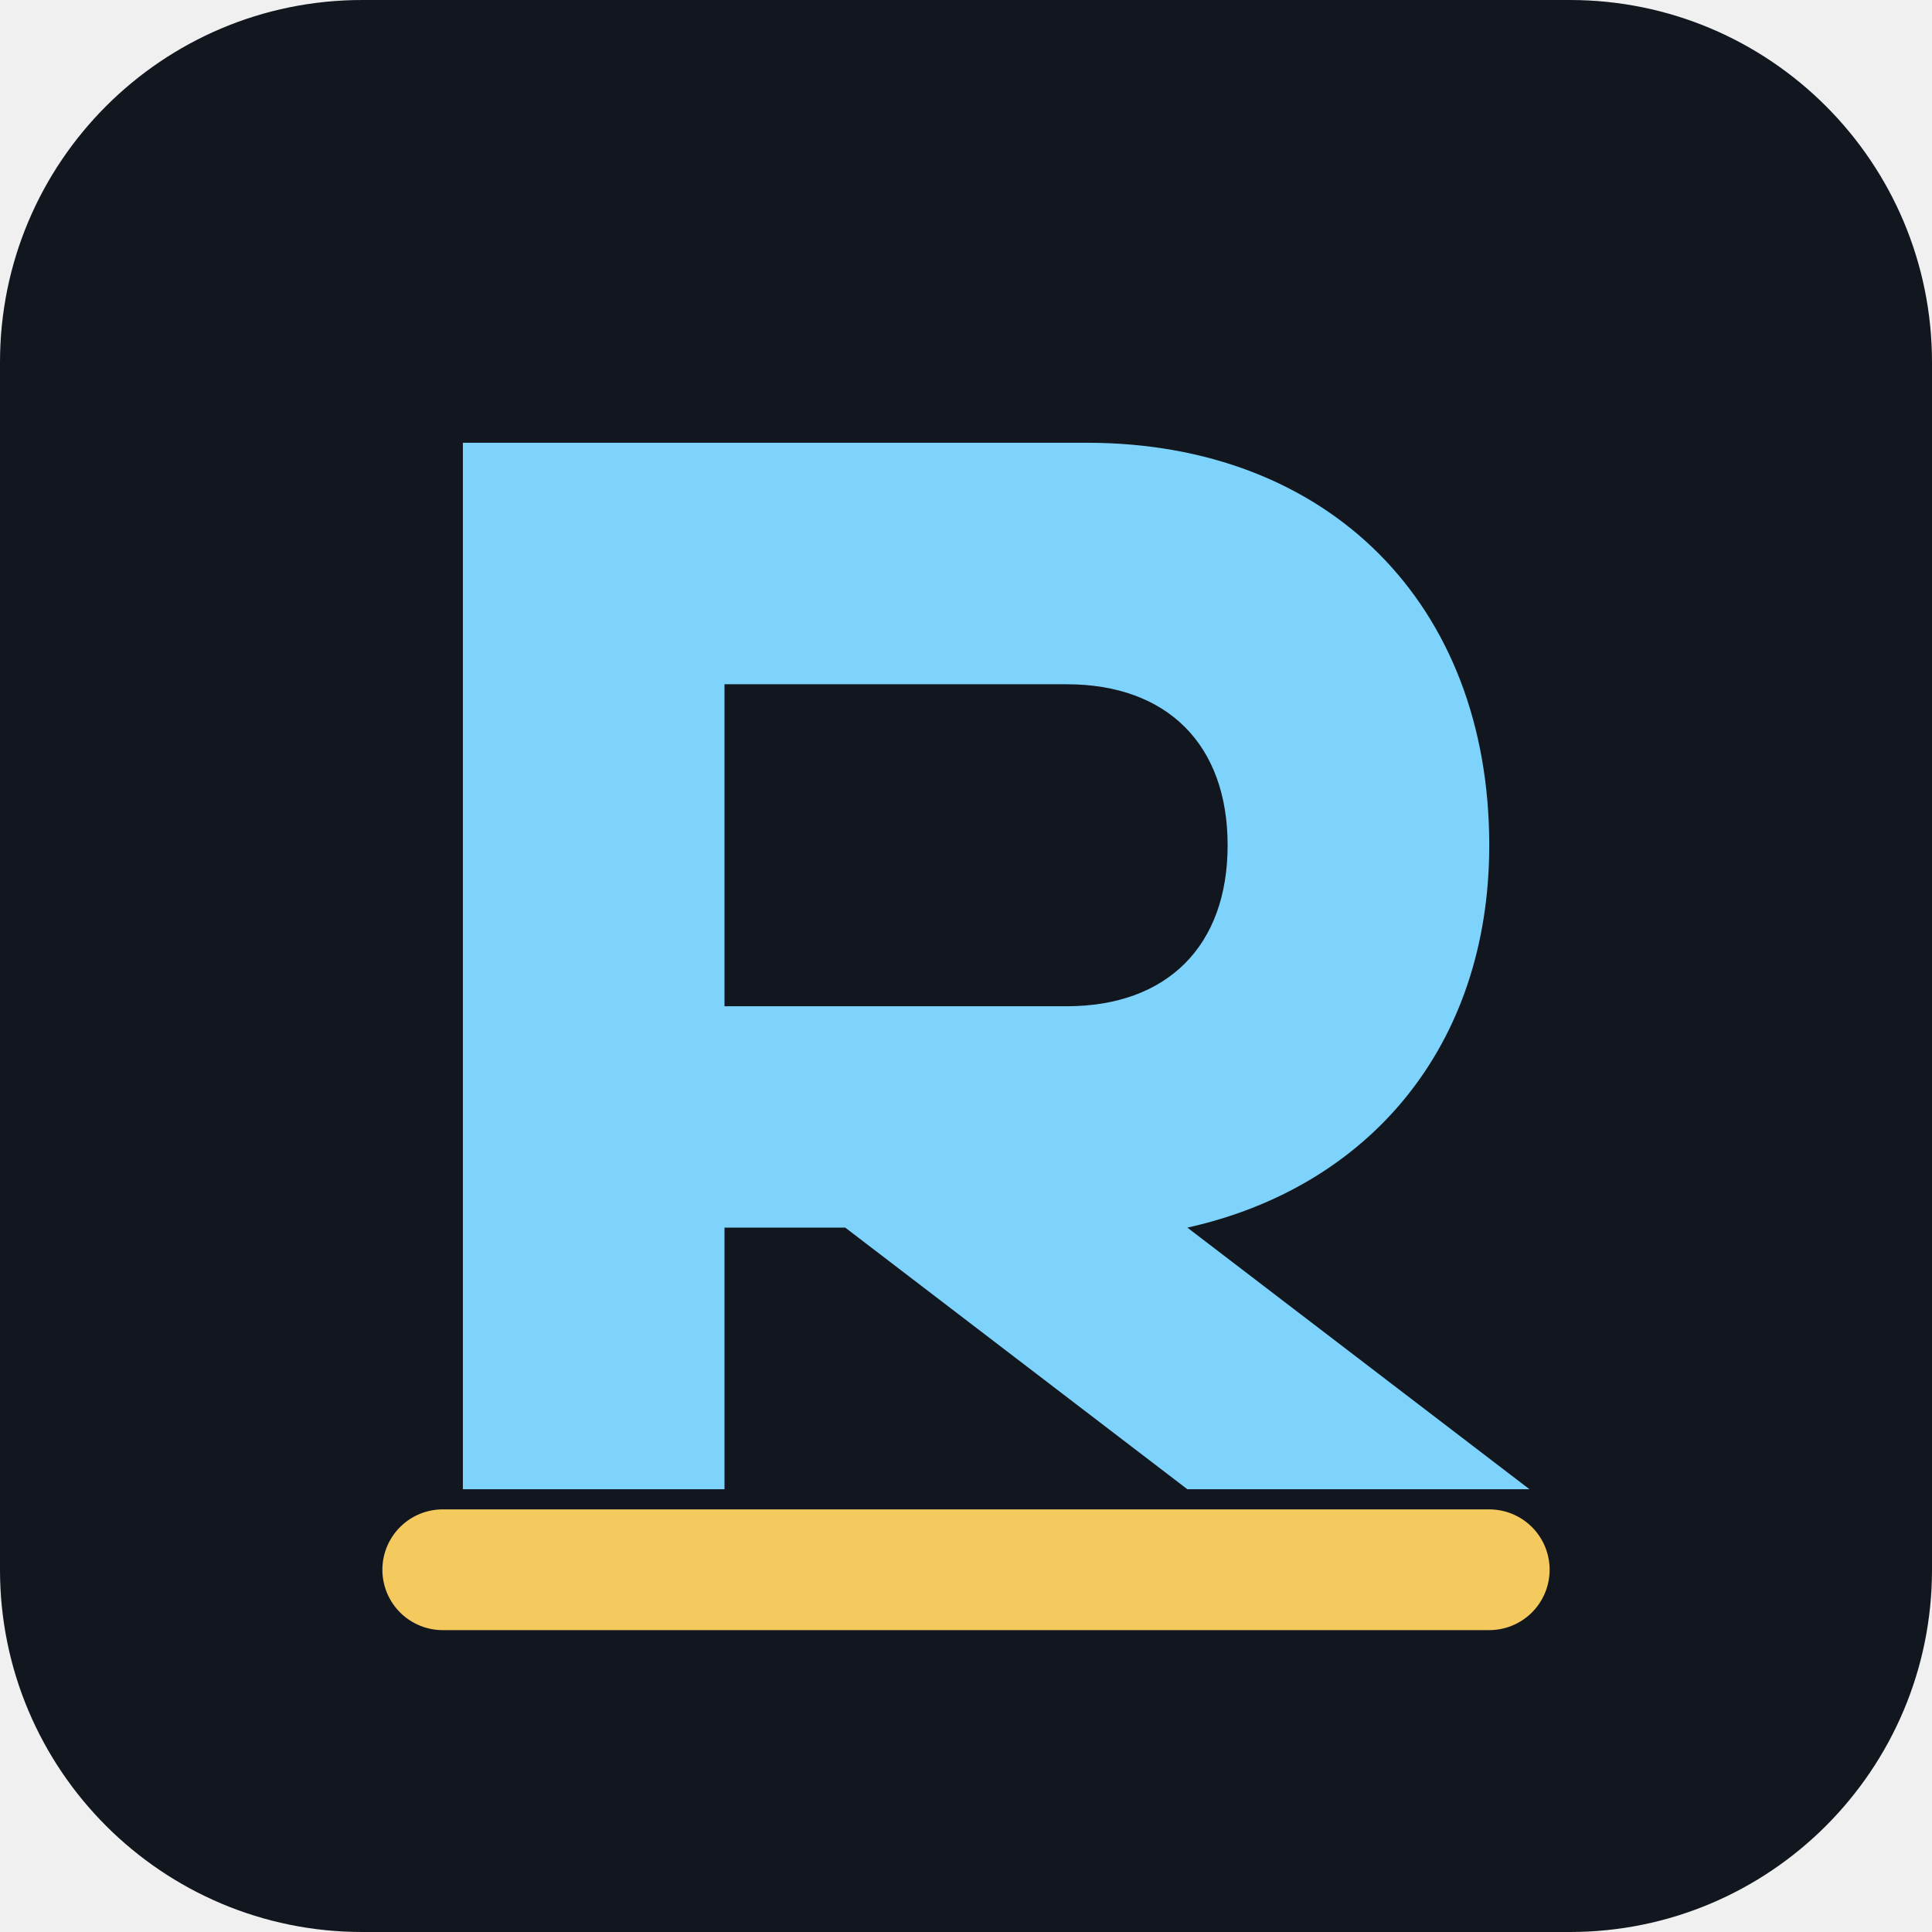
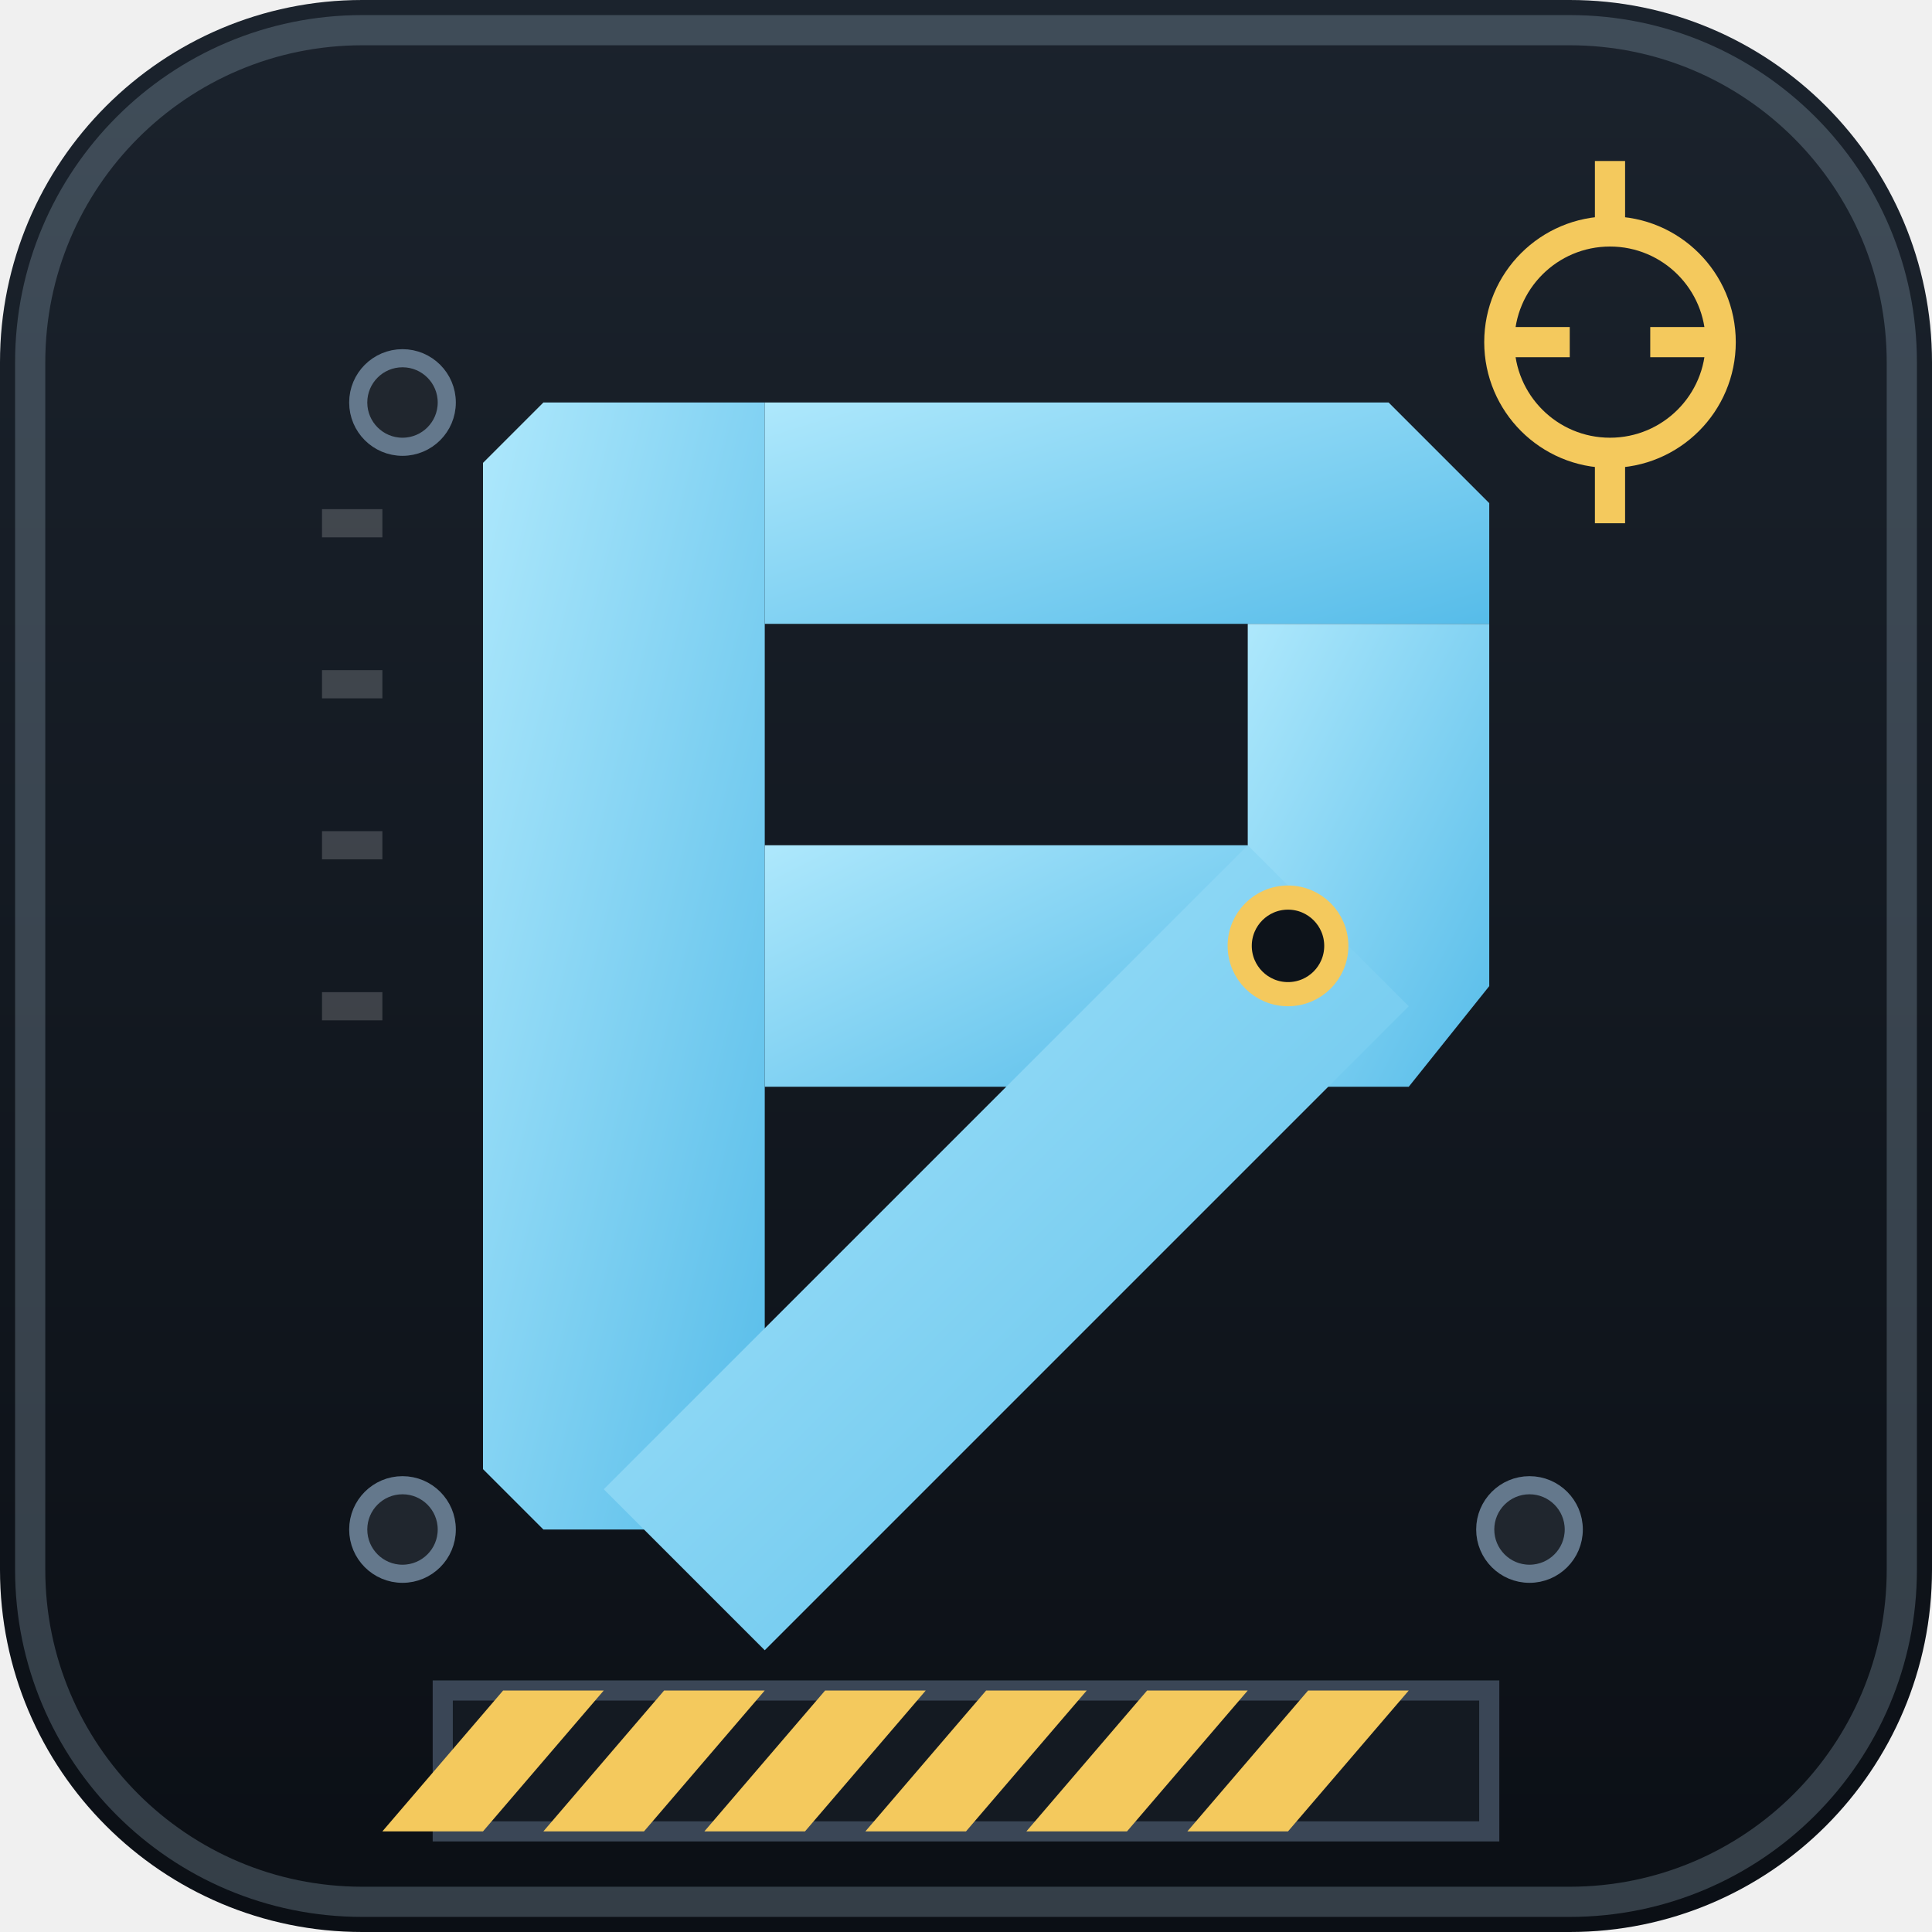
<svg xmlns="http://www.w3.org/2000/svg" viewBox="0 0 96 96" role="img" aria-label="Rhine-Lore">
-   <rect width="96" height="96" rx="18" fill="#12171f" />
-   <path d="M23 22h31c12 0 20 8 20 20 0 10-6 17-15 19l17 13H59L42 61h-6v13H23V22Zm13 12v16h17c5 0 8-3 8-8s-3-8-8-8H36Z" fill="#7dd3fc" />
-   <path d="M22 78h52" stroke="#f4c95d" stroke-width="6" stroke-linecap="round" />
+   <defs>
+     <linearGradient id="rl-bg" x1="0" y1="0" x2="0" y2="1">
+       <stop offset="0" stop-color="#1b232d" />
+       <stop offset="1" stop-color="#0b0f15" />
+     </linearGradient>
+     <linearGradient id="rl-r" x1="0" y1="0" x2="1" y2="1">
+       <stop offset="0" stop-color="#aee8fc" />
+       <stop offset="1" stop-color="#56bce9" />
+     </linearGradient>
+   </defs>
+   <rect width="96" height="96" rx="18" fill="url(#rl-bg)" />
+   <rect x="1.5" y="1.5" width="93" height="93" rx="16.5" fill="none" stroke="#9fb6c9" stroke-opacity="0.28" stroke-width="1.5" />
+   <g stroke="#ffffff" stroke-opacity="0.18" stroke-width="1.4">
+     <path d="M16 26 h3" />
+     <path d="M16 34 h3" />
+     <path d="M16 42 h3" />
+     <path d="M16 50 h3" />
+   </g>
+   <g fill="#20262e" stroke="#64788c" stroke-width="0.9">
+     <circle cx="20" cy="20" r="2.2" />
+     <circle cx="20" cy="76" r="2.2" />
+     <circle cx="76" cy="76" r="2.2" />
+   </g>
+   <path d="M38 20 H27 L24 23 V73 L27 76 H38 Z" fill="url(#rl-r)" />
+   <path d="M38 20 H69 L74 25 V31 H38 Z" fill="url(#rl-r)" />
+   <path d="M62 31 H74 V49 L70 54 H62 Z" fill="url(#rl-r)" />
+   <path d="M38 42 H62 V54 H38 Z" fill="url(#rl-r)" />
+   <path d="M70 50 L62 42 L30 74 L38 82 Z" fill="url(#rl-r)" />
+   <circle cx="64" cy="47" r="2.4" fill="#0d131a" stroke="#f4c95d" stroke-width="1.2" />
+   <g stroke="#f4c95d" stroke-width="1.5" fill="none">
+     <circle cx="80" cy="17" r="5.5" />
+     <path d="M80 8 V12" />
+     <path d="M80 22 V26" />
+     <path d="M74 17 H78" />
+     <path d="M82 17 H86" />
+   </g>
+   <rect x="22" y="84" width="52" height="7" fill="#141a22" />
+   <rect x="22" y="84" width="52" height="7" fill="none" stroke="#3a4656" stroke-width="1" />
+   <path d="M25 84 h5 l-6 7 h-5 z" fill="#f4c95d" />
+   <path d="M33 84 h5 l-6 7 h-5 z" fill="#f4c95d" />
+   <path d="M41 84 h5 l-6 7 h-5 z" fill="#f4c95d" />
+   <path d="M49 84 h5 l-6 7 h-5 z" fill="#f4c95d" />
+   <path d="M57 84 h5 l-6 7 h-5 z" fill="#f4c95d" />
+   <path d="M65 84 h5 l-6 7 h-5 z" fill="#f4c95d" />
</svg>
